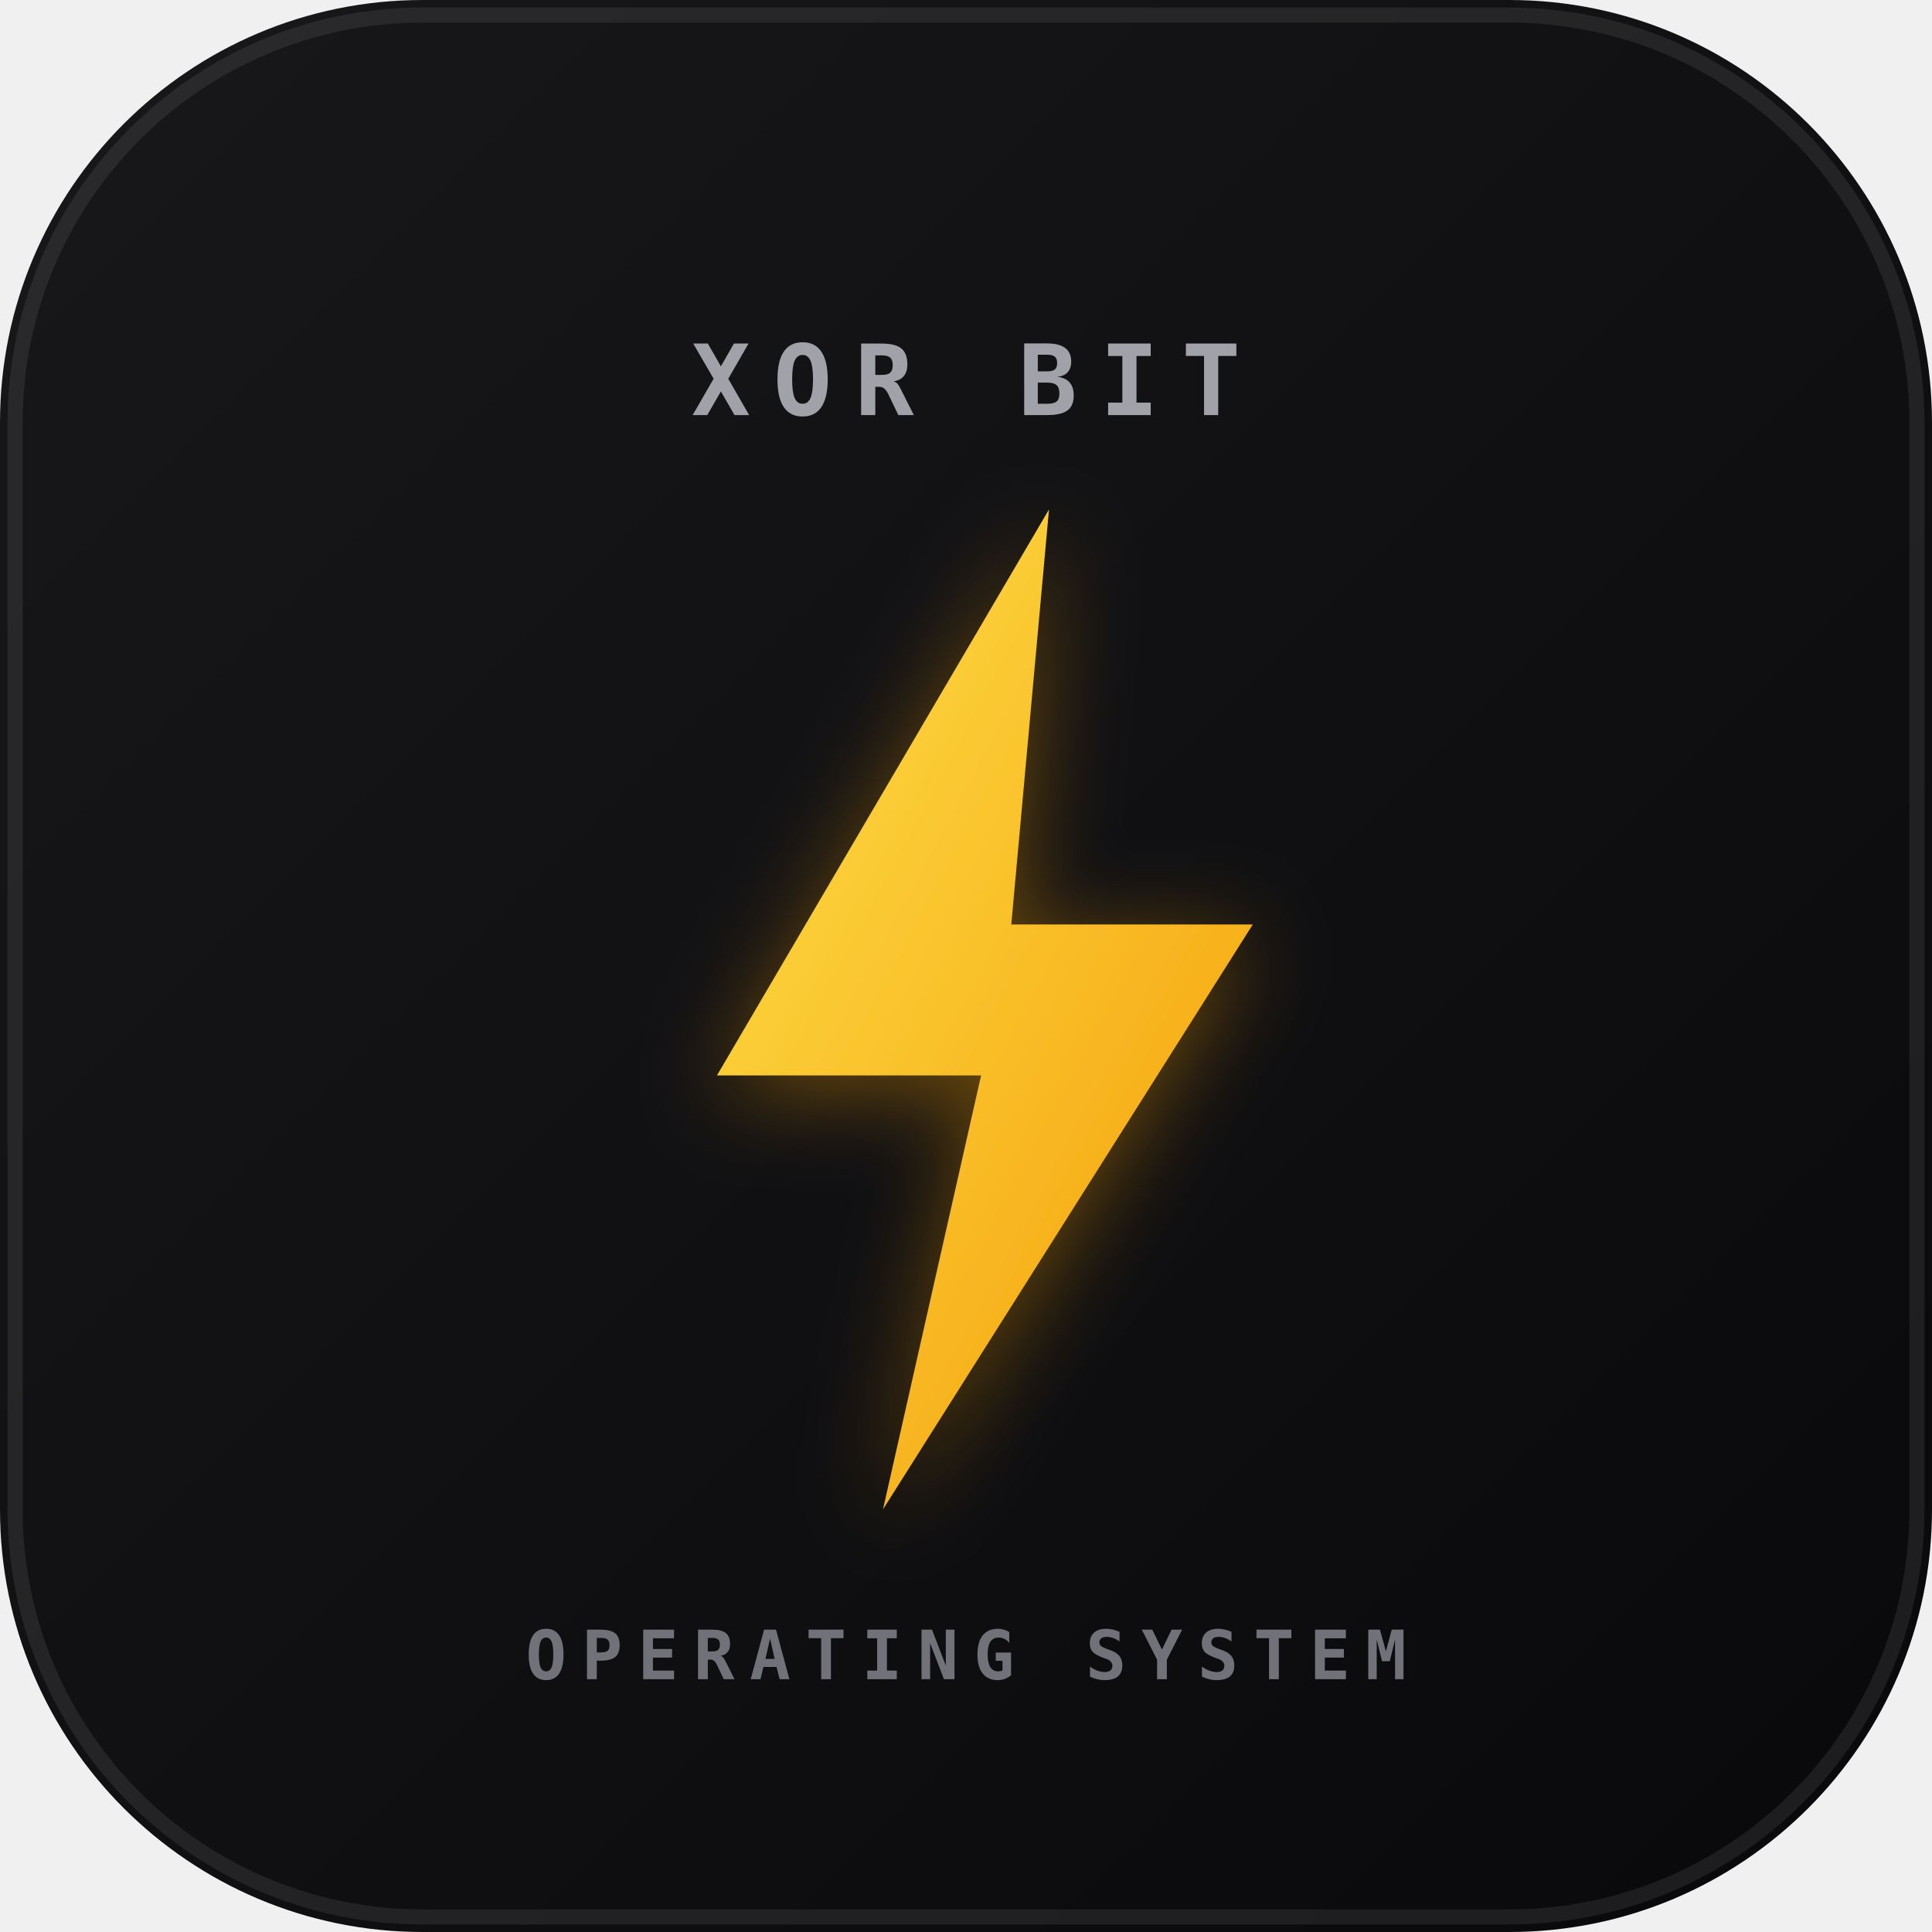
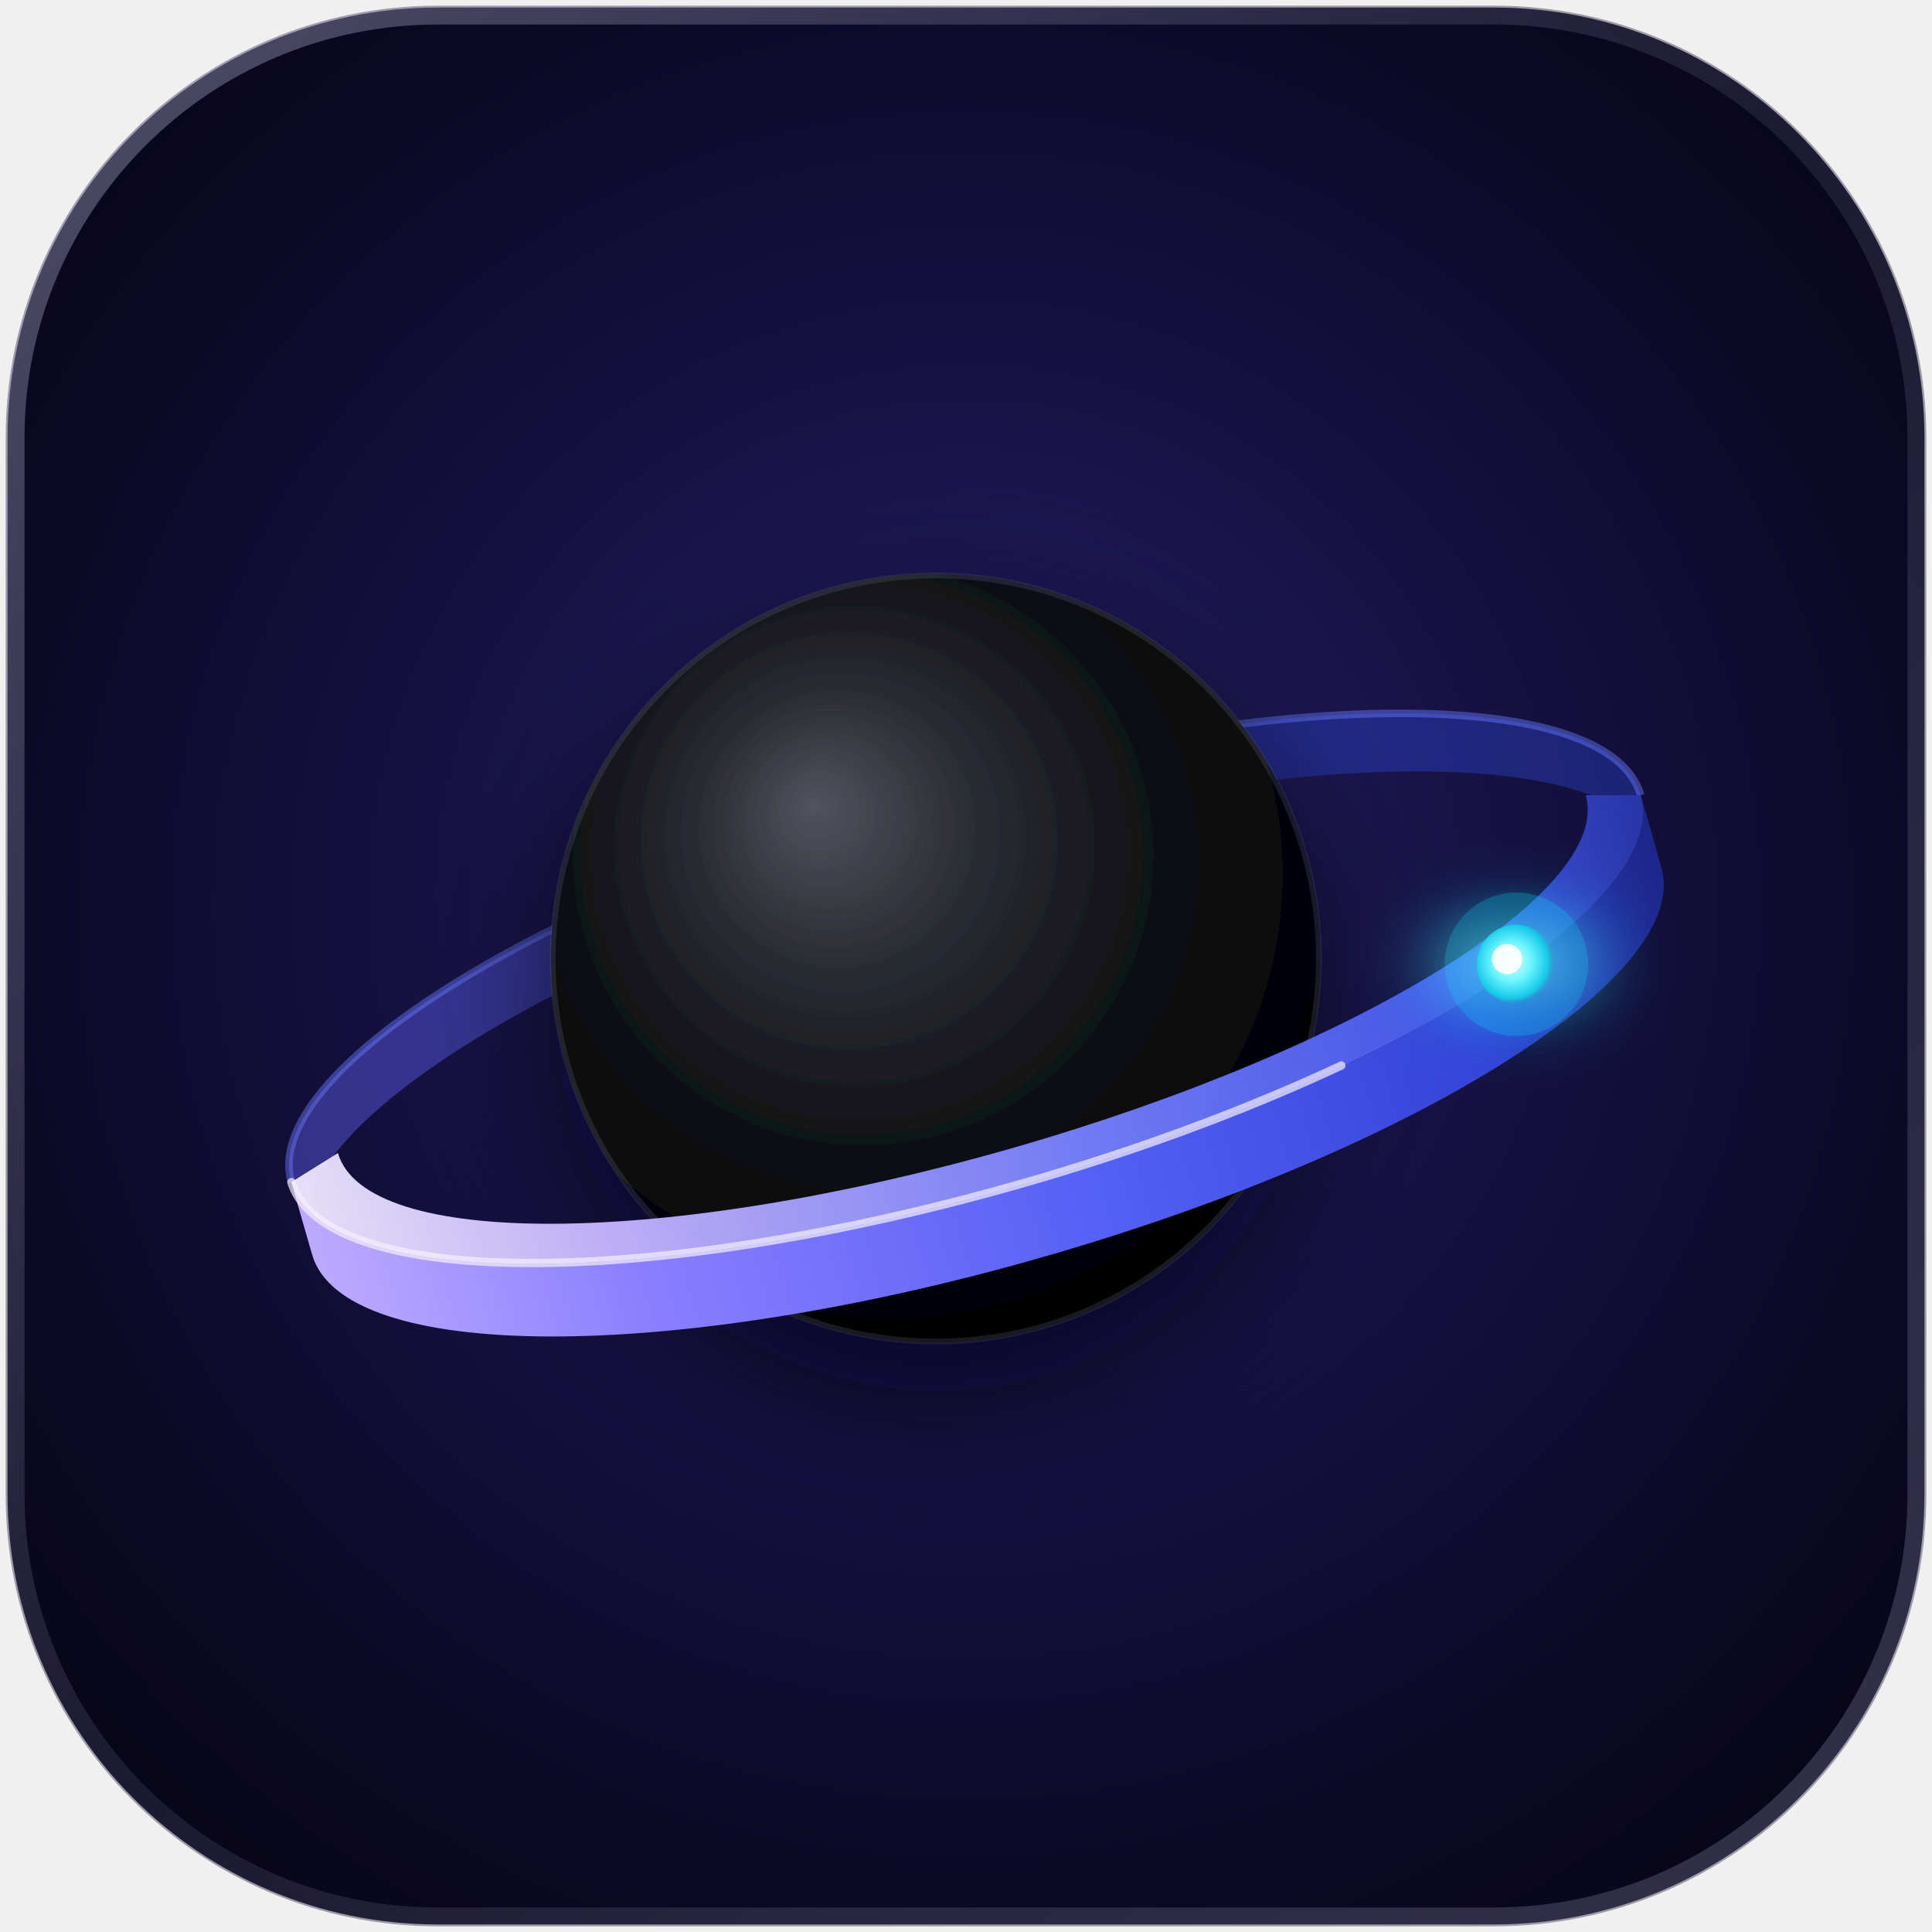
<svg xmlns="http://www.w3.org/2000/svg" viewBox="0 0 512 512" width="512" height="512">
  <defs>
-     <linearGradient id="bg" x1="0%" y1="0%" x2="100%" y2="100%">
-       <stop offset="0%" stop-color="#18181B" />
-       <stop offset="100%" stop-color="#09090B" />
+     <radialGradient id="orbitBg" cx="50%" cy="48%" r="62%" fx="50%" fy="45%">
+       <stop offset="0%" stop-color="#28226E" />
+       <stop offset="45%" stop-color="#151142" />
+       <stop offset="80%" stop-color="#0C0926" />
+       <stop offset="100%" stop-color="#08061A" />
+     </radialGradient>
+     <linearGradient id="rimStroke" x1="0%" y1="0%" x2="100%" y2="100%">
+       <stop offset="0%" stop-color="#767492" stop-opacity="0.65" />
+       <stop offset="50%" stop-color="#35334D" stop-opacity="0.45" />
+       <stop offset="100%" stop-color="#585672" stop-opacity="0.55" />
    </linearGradient>
-     <linearGradient id="bolt" x1="0%" y1="0%" x2="100%" y2="100%">
-       <stop offset="0%" stop-color="#FDE047" />
-       <stop offset="100%" stop-color="#F59E0B" />
+     <linearGradient id="backOrbitGrad" x1="0%" y1="0%" x2="100%" y2="0%">
+       <stop offset="0%" stop-color="#5856D6" stop-opacity="0.55" />
+       <stop offset="55%" stop-color="#2835A8" stop-opacity="0.85" />
+       <stop offset="100%" stop-color="#1E2882" stop-opacity="0.9" />
    </linearGradient>
-     <filter id="glow" x="-20%" y="-20%" width="140%" height="140%">
-       <feDropShadow dx="0" dy="4" stdDeviation="12" flood-color="#F59E0B" flood-opacity="0.4" />
+     <radialGradient id="planetSphere" cx="44%" cy="40%" r="58%" fx="34%" fy="30%">
+       <stop offset="0%" stop-color="#52535E" />
+       <stop offset="28%" stop-color="#2E2F37" />
+       <stop offset="62%" stop-color="#121318" />
+       <stop offset="88%" stop-color="#07070A" />
+       <stop offset="100%" stop-color="#040406" />
+     </radialGradient>
+     <linearGradient id="frontRibbonWall" x1="0%" y1="0%" x2="100%" y2="0%">
+       <stop offset="0%" stop-color="#BBA9FF" />
+       <stop offset="22%" stop-color="#8A7EFF" />
+       <stop offset="55%" stop-color="#5560F5" />
+       <stop offset="85%" stop-color="#3343D6" />
+       <stop offset="100%" stop-color="#1D268A" />
+     </linearGradient>
+     <linearGradient id="frontRibbonTop" x1="0%" y1="0%" x2="100%" y2="0%">
+       <stop offset="0%" stop-color="#EFE8FF" />
+       <stop offset="20%" stop-color="#C7B6FF" />
+       <stop offset="55%" stop-color="#7680FF" />
+       <stop offset="85%" stop-color="#4556EC" />
+       <stop offset="100%" stop-color="#2A37AC" />
+     </linearGradient>
+     <radialGradient id="cyanBitCore" cx="45%" cy="45%" r="55%">
+       <stop offset="0%" stop-color="#E6FFFF" />
+       <stop offset="45%" stop-color="#6DF5FF" />
+       <stop offset="85%" stop-color="#14C8E8" />
+       <stop offset="100%" stop-color="#0891B2" stop-opacity="0" />
+     </radialGradient>
+     <filter id="cyanGlow" x="-80%" y="-80%" width="260%" height="260%">
+       <feGaussianBlur stdDeviation="10" result="blur" />
+       <feMerge>
+         <feMergeNode in="blur" />
+         <feMergeNode in="SourceGraphic" />
+       </feMerge>
+     </filter>
+     <filter id="planetShadow" x="-25%" y="-25%" width="150%" height="150%">
+       <feDropShadow dx="0" dy="14" stdDeviation="18" flood-color="#03020D" flood-opacity="0.7" />
    </filter>
  </defs>
-   <rect width="512" height="512" rx="112" fill="url(#bg)" />
-   <rect x="4" y="4" width="504" height="504" rx="108" fill="none" stroke="rgba(255,255,255,0.08)" stroke-width="4" />
-   <text x="256" y="110" font-family="'JetBrains Mono', monospace" font-size="26" font-weight="700" fill="#A1A1AA" text-anchor="middle" letter-spacing="6">XOR BIT</text>
-   <polygon points="278,135 190,285 260,285 234,400 332,245 268,245" fill="url(#bolt)" filter="url(#glow)" />
-   <text x="256" y="445" font-family="'JetBrains Mono', monospace" font-size="18" font-weight="600" fill="#71717A" text-anchor="middle" letter-spacing="4">OPERATING SYSTEM</text>
+   <rect x="2" y="2" width="508" height="508" rx="114" fill="url(#orbitBg)" />
+   <rect x="4" y="4" width="504" height="504" rx="112" fill="none" stroke="url(#rimStroke)" stroke-width="5" />
+   <g transform="translate(256, 262) rotate(-16)">
+     <path d="M -186 0 A 186 54 0 0 1 186 0 L 186 16 A 186 54 0 0 0 -186 16 Z" fill="url(#backOrbitGrad)" opacity="0.92" />
+     <path d="M -186 0 A 186 54 0 0 1 186 0" fill="none" stroke="#6C7AFF" stroke-width="2" stroke-opacity="0.45" />
+   </g>
+   <circle cx="248" cy="254" r="102" fill="url(#planetSphere)" filter="url(#planetShadow)" />
+   <circle cx="248" cy="254" r="101.5" fill="none" stroke="#6E7299" stroke-opacity="0.22" stroke-width="1.5" />
+   <g transform="translate(256, 262) rotate(-16)">
+     <path d="M -186 0 A 186 54 0 0 0 186 0 L 186 20 A 186 54 0 0 1 -186 20 Z" fill="url(#frontRibbonWall)" />
+     <path d="M -186 0 A 186 54 0 0 0 186 0 L 172 -4 A 172 48 0 0 1 -172 -4 Z" fill="url(#frontRibbonTop)" opacity="0.95" />
+     <path d="M -186 0 A 186 54 0 0 0 90 47" fill="none" stroke="#F5F0FF" stroke-width="2.2" stroke-opacity="0.7" stroke-linecap="round" />
+     <g transform="translate(142, 34)">
+       <circle cx="0" cy="0" r="19" fill="#00E5FF" opacity="0.32" filter="url(#cyanGlow)" />
+       <circle cx="0" cy="0" r="10.5" fill="url(#cyanBitCore)" filter="url(#cyanGlow)" />
+       <circle cx="-2" cy="-2" r="4" fill="#FFFFFF" opacity="0.9" />
+     </g>
+   </g>
</svg>
